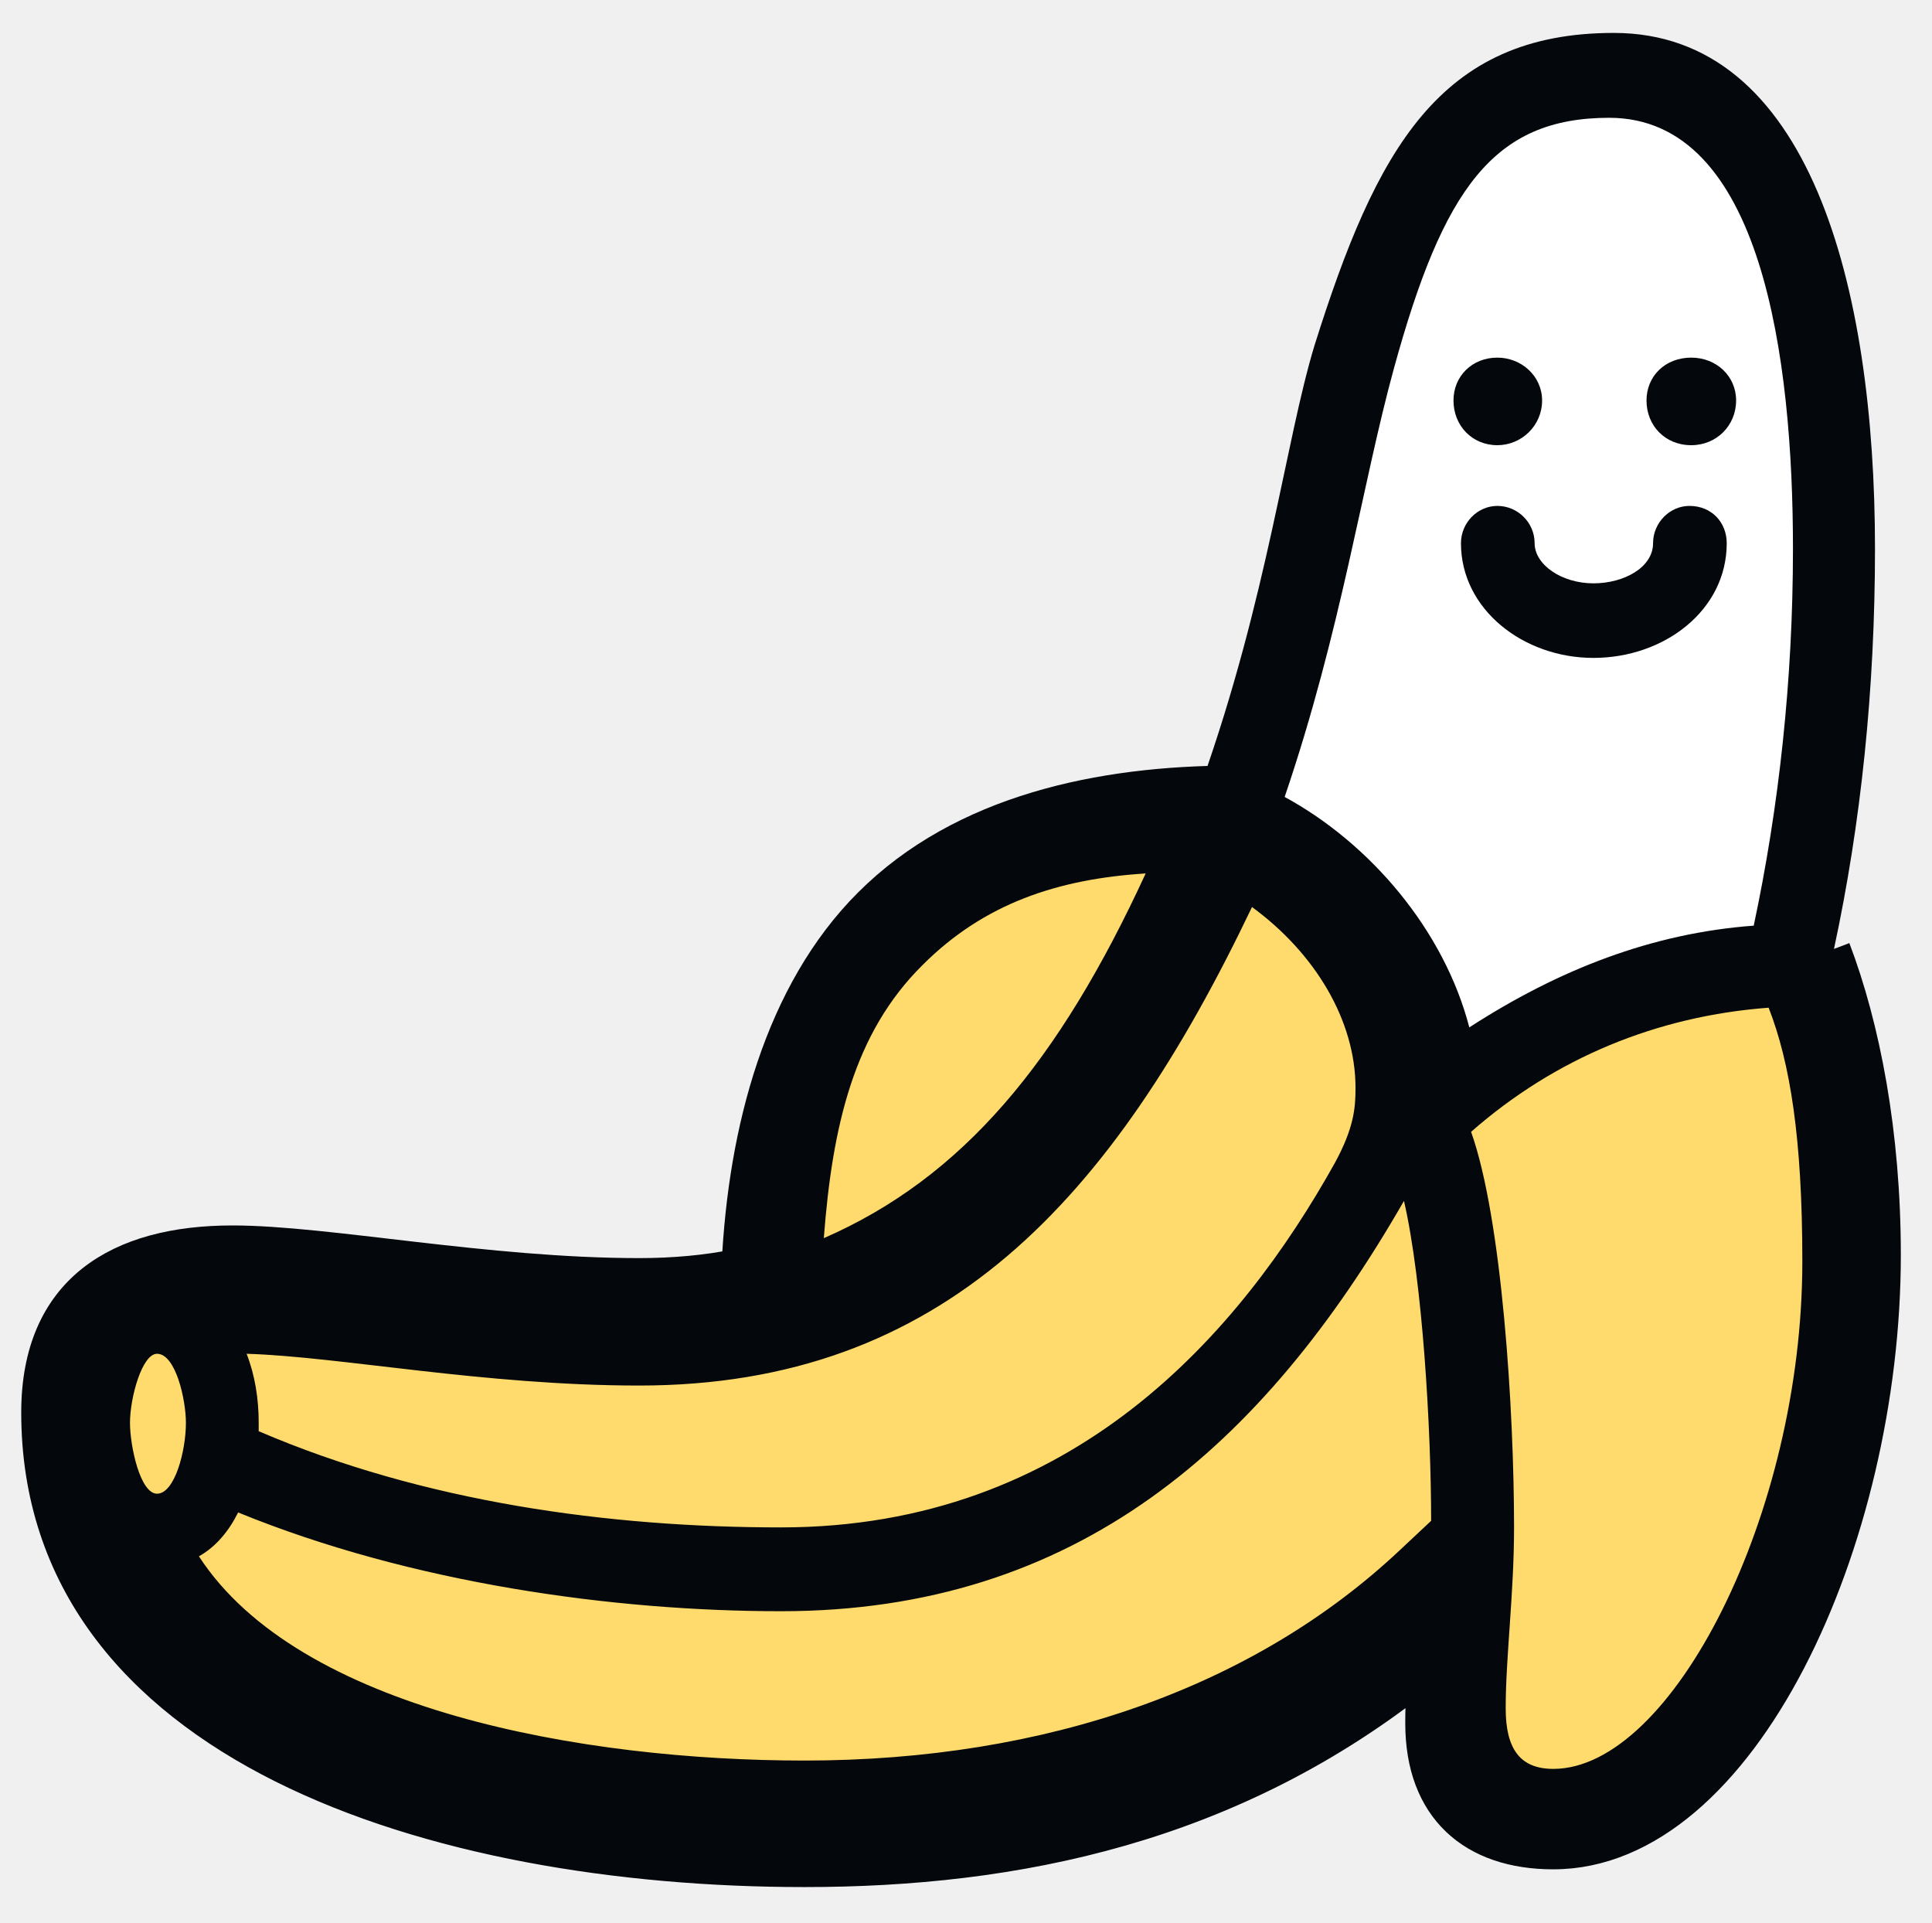
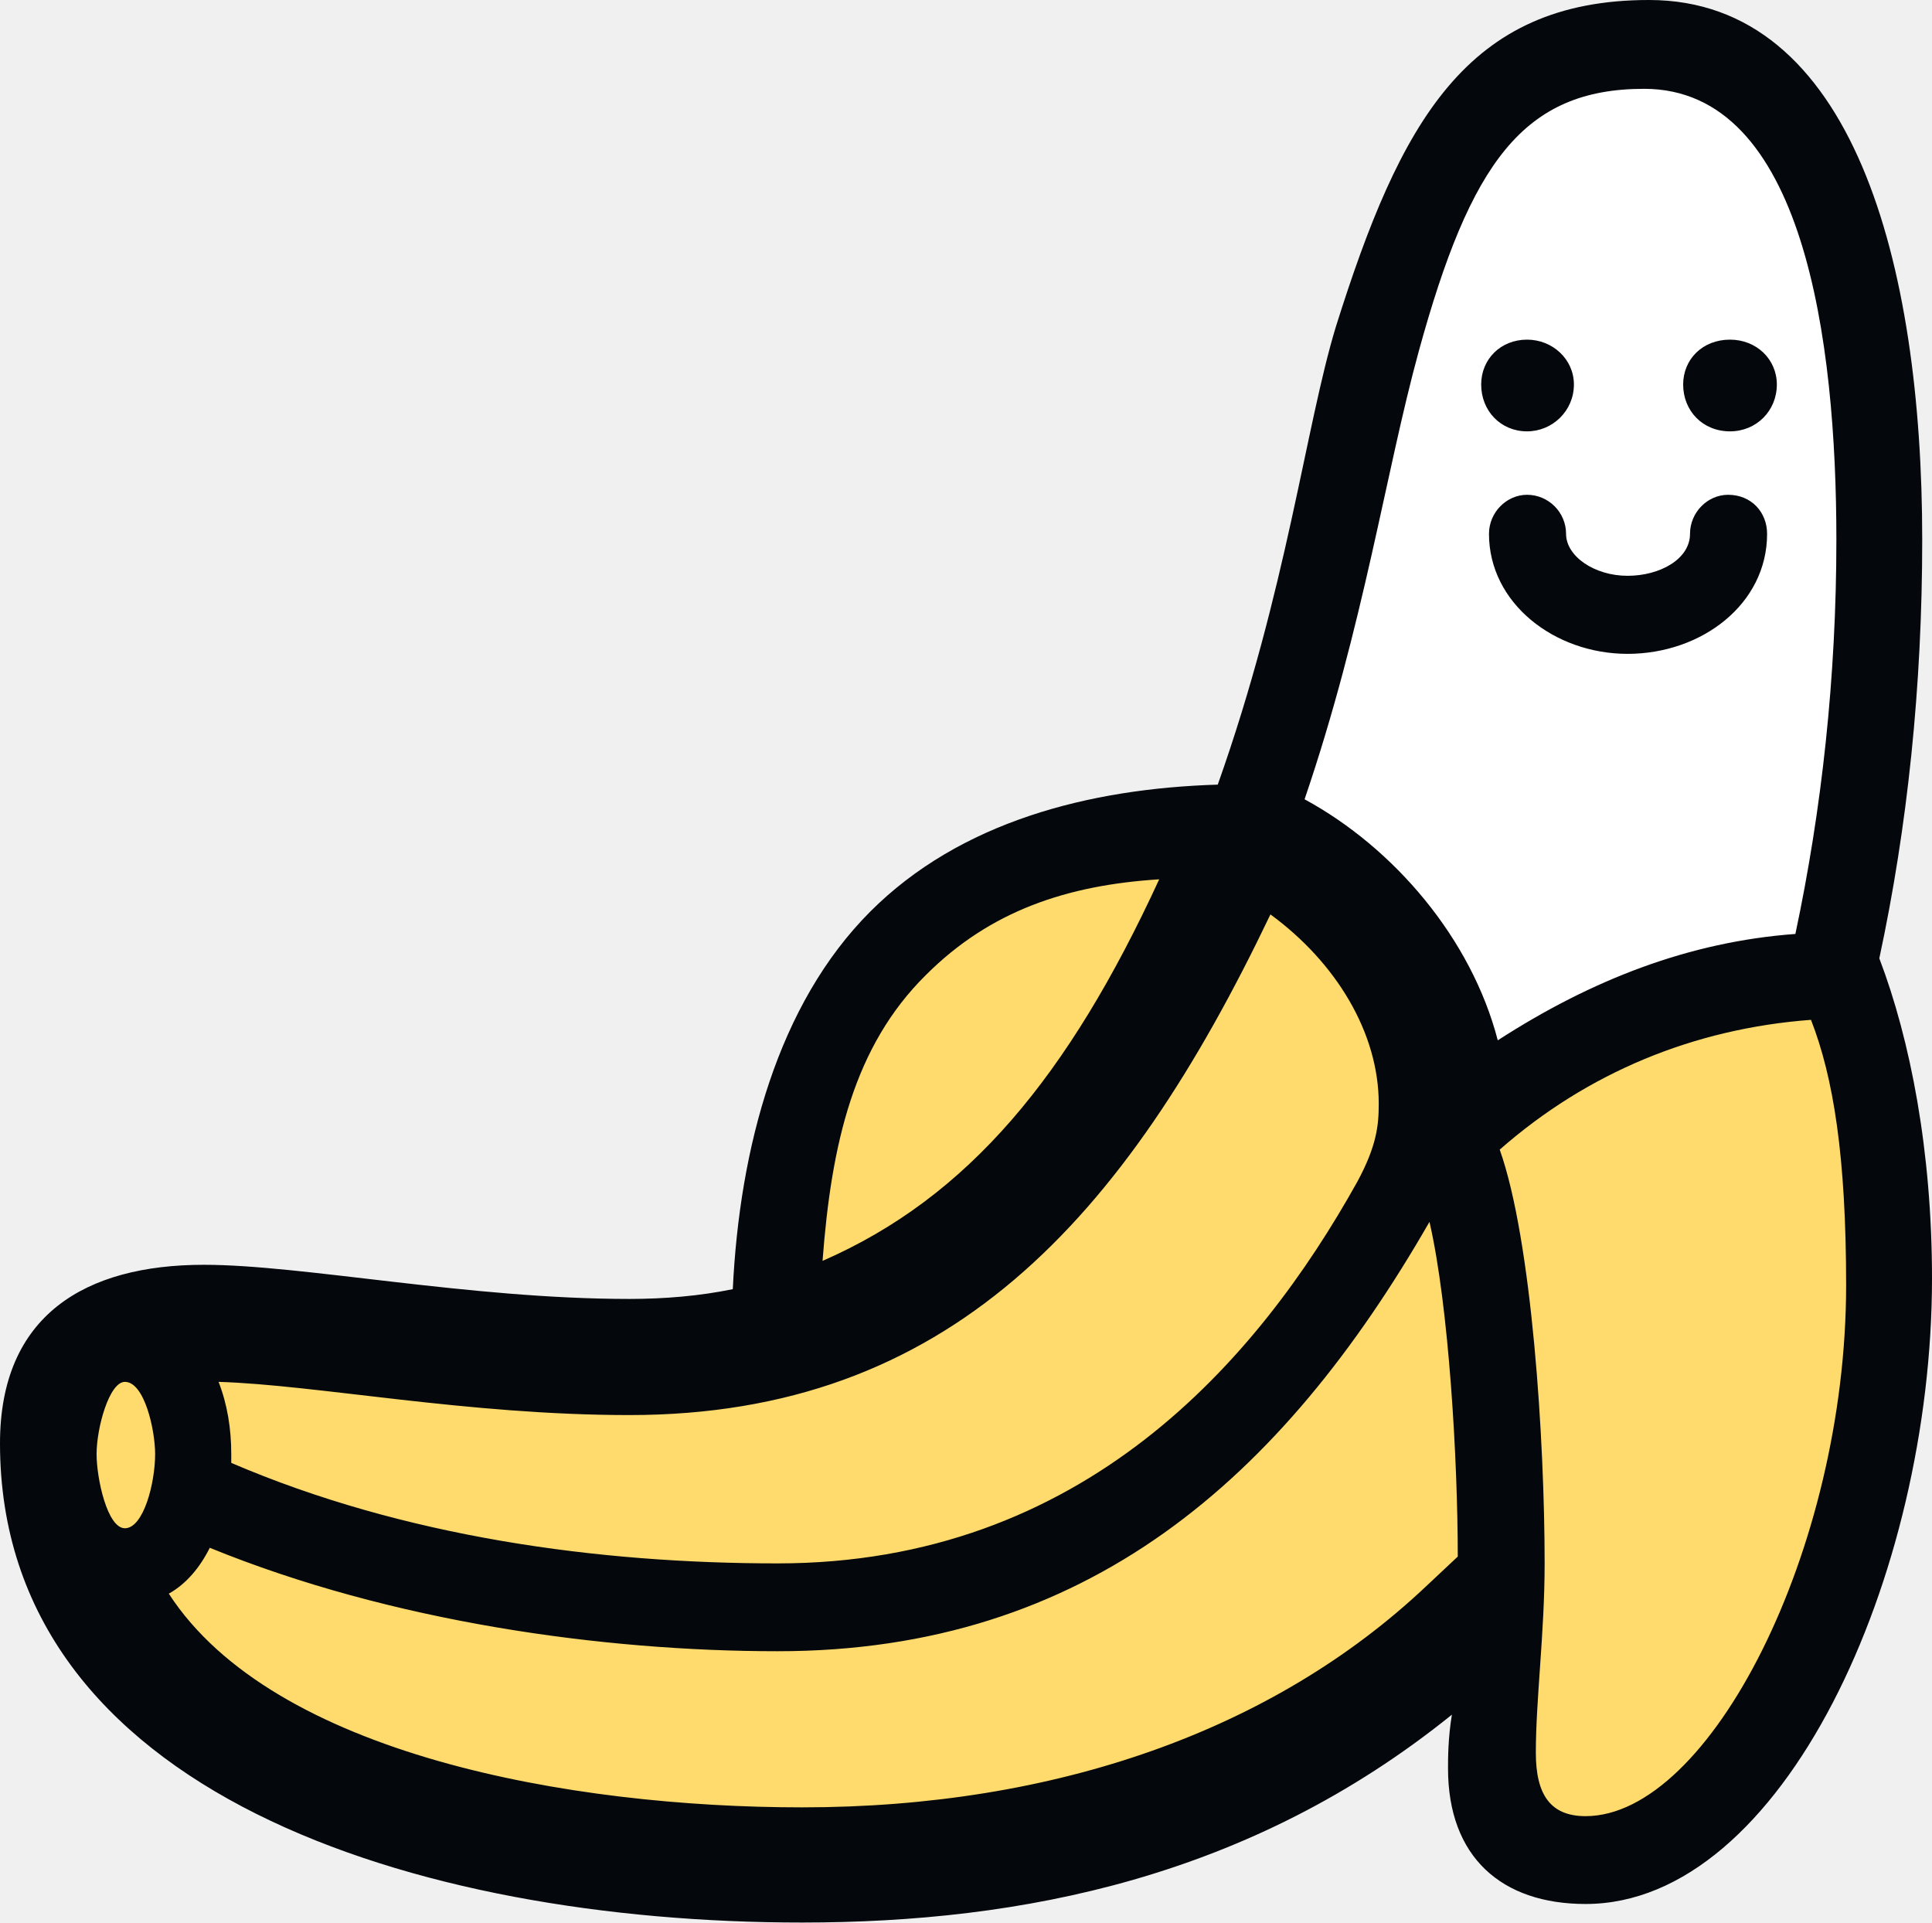
- <svg xmlns="http://www.w3.org/2000/svg" id="Layer_1" data-name="Layer 1" viewBox="-1.0 -1.0 58.693 58.407">
+ <svg xmlns="http://www.w3.org/2000/svg" id="Layer_1" data-name="Layer 1" viewBox="0 0 56.693 56.407">
  <defs>
    <style>
-       /* The colour shapes are stroked in the outline's own black even though
-          the outline is a shape of its own drawn on top: the fills run all the
-          way out to the silhouette, and an antialiased fill edge that
-          coincides with the outline's edge blends the fill into the page - a
-          yellow fringe on the site's dark background.  The stroke buries that
-          seam under black; everywhere else it hides under the outline shape.
-          Dropping these is how the fringe came back once already. */
      .cls-1 {
-         stroke: #04070b;
-         stroke-width: 1;
-         stroke-linejoin: round;
        fill: #FFDA6C;
      }

      .cls-2 {
-         stroke: #04070b;
-         stroke-width: 1;
-         stroke-linejoin: round;
        fill: #fff;
      }

      .cls-3 {
        fill: #04070b;
      }
    </style>
  </defs>
-   <path class="cls-1" d="M 54.715 27.824 L 42.051 32.359 L 36.496 22.754 C 32.445 22.754 28.25 23.633 25.418 26.465 C 22.727 29.156 21.621 33.324 21.422 37.43 C 20.461 37.629 19.438 37.715 18.418 37.715 C 13.773 37.715 8.926 36.723 6.062 36.723 C 2.609 36.723 0.145 38.195 0.145 41.906 C 0.145 52.051 12.242 55.82 23.434 55.82 C 29.809 55.82 36.441 54.516 42.305 49.785 C 42.191 50.465 42.191 51.059 42.191 51.344 C 42.191 53.922 43.75 55.281 46.188 55.281 C 51.91 55.281 56.246 45.762 56.246 37.121 C 56.246 33.434 55.621 30.207 54.715 27.824" />
-   <path class="cls-1" d="M 6.062 37.219 C 2.465 37.219 0.637 38.797 0.637 41.906 C 0.637 51.812 12.918 55.324 23.434 55.324 C 30.98 55.324 37.051 53.387 41.996 49.402 L 43.008 48.582 L 42.793 49.867 C 42.688 50.508 42.688 51.07 42.688 51.344 C 42.688 53.566 43.93 54.785 46.188 54.785 C 50.703 54.785 55.75 47.23 55.75 37.121 C 55.75 33.977 55.281 30.922 54.418 28.457 L 47.418 29.477 L 42.34 32.273 L 40.477 27.473 L 36.211 23.25 C 31.598 23.297 28.086 24.496 25.77 26.816 C 22.871 29.715 22.074 34.199 21.918 37.453 L 21.898 37.84 L 21.523 37.914 C 20.574 38.109 19.531 38.211 18.418 38.211 C 15.785 38.211 13.109 37.898 10.746 37.621 C 8.895 37.402 7.293 37.219 6.062 37.219" />
-   <path class="cls-2" d="M 43.277 31.066 C 42.383 27.938 39.766 25.137 36.715 23.633 C 38.738 18.242 39.469 13.547 40.594 9.812 C 42.352 4.004 44.141 1.715 48.25 1.715 C 53.688 1.715 54.781 9.512 54.781 15.625 C 54.781 19.867 54.285 23.961 53.387 27.785 C 49.773 28.027 46.461 29.199 43.277 31.066" />
-   <path class="cls-3" d="M 23.434 55.82 C 29.809 55.82 36.438 54.516 42.305 49.785 C 42.191 50.465 42.191 51.059 42.191 51.344 C 42.191 53.922 43.75 55.281 46.188 55.281 C 51.91 55.281 56.246 45.762 56.246 37.117 C 56.246 33.434 55.621 30.207 54.715 27.824 C 55.539 24 55.961 19.918 55.961 15.668 C 55.961 7.652 53.953 0 48.027 0 C 42.73 0 40.805 3.543 38.934 9.492 C 38.055 12.383 37.516 17.113 35.504 22.781 C 31.766 22.895 28.023 23.859 25.418 26.465 C 22.727 29.156 21.621 33.324 21.422 37.43 C 20.461 37.629 19.438 37.715 18.418 37.715 C 13.773 37.715 8.926 36.723 6.066 36.723 C 2.609 36.723 0.145 38.195 0.145 41.906 C 0.145 52.051 12.242 55.82 23.434 55.82 M 2.949 42.219 C 2.949 41.453 3.316 40.121 3.77 40.121 C 4.336 40.121 4.648 41.512 4.648 42.219 C 4.648 43.07 4.309 44.371 3.77 44.371 C 3.258 44.371 2.949 42.926 2.949 42.219 M 5.043 46.273 C 5.555 45.988 5.953 45.508 6.234 44.941 C 11.504 47.094 17.652 47.941 22.727 47.941 C 31.707 47.941 37.375 42.926 41.652 35.477 C 42.219 37.941 42.477 42.418 42.477 45.195 L 41.539 46.074 C 37.121 50.238 30.801 52.477 23.434 52.477 C 16.719 52.477 8.078 50.945 5.043 46.273 M 6.492 40.121 C 9.324 40.207 13.715 41.086 18.418 41.086 C 27.656 41.086 32.785 35.449 37.035 26.551 C 38.934 27.938 40.18 29.98 40.18 32.047 C 40.18 32.672 40.125 33.266 39.559 34.312 C 36.668 39.5 31.594 45.395 22.727 45.395 C 17.512 45.395 11.875 44.629 6.859 42.473 L 6.859 42.219 C 6.859 41.484 6.746 40.773 6.492 40.121 M 24.027 36.609 C 24.285 33.207 24.938 30.375 27.031 28.309 C 28.902 26.438 31.141 25.699 33.805 25.531 C 31.168 31.254 28.25 34.766 24.027 36.609 M 38.027 23.207 C 39.754 18.133 40.379 13.715 41.344 10.199 C 42.844 4.73 44.375 2.578 47.887 2.578 C 52.535 2.578 53.469 9.918 53.469 15.668 C 53.469 19.664 53.043 23.52 52.277 27.117 C 49.191 27.344 46.355 28.449 43.637 30.207 C 42.871 27.258 40.633 24.625 38.027 23.207 M 43.156 11.164 C 43.156 11.93 43.723 12.523 44.488 12.523 C 45.223 12.523 45.848 11.93 45.848 11.164 C 45.848 10.426 45.223 9.863 44.488 9.863 C 43.723 9.863 43.156 10.426 43.156 11.164 M 43.383 15.5 C 43.383 17.512 45.281 18.984 47.406 18.984 C 49.559 18.984 51.457 17.539 51.457 15.5 C 51.457 14.875 51.004 14.367 50.324 14.367 C 49.73 14.367 49.219 14.875 49.219 15.5 C 49.219 16.234 48.34 16.719 47.406 16.719 C 46.441 16.719 45.621 16.152 45.621 15.5 C 45.621 14.875 45.109 14.367 44.488 14.367 C 43.891 14.367 43.383 14.875 43.383 15.5 M 43.691 33.379 C 46.242 31.141 49.332 29.863 52.73 29.609 C 53.383 31.281 53.754 33.578 53.754 37.316 C 53.754 44.996 49.785 52.73 46.188 52.73 C 45.168 52.73 44.742 52.109 44.742 50.891 C 44.742 49.332 44.996 47.406 44.996 45.395 C 44.996 41.824 44.629 36.016 43.691 33.379 M 49.02 11.164 C 49.02 11.93 49.586 12.523 50.379 12.523 C 51.145 12.523 51.742 11.93 51.742 11.164 C 51.742 10.426 51.145 9.863 50.379 9.863 C 49.586 9.863 49.02 10.426 49.02 11.164" />
+   <path class="cls-1" d="M5.984,37.609c-3.639,0-5.484,1.595-5.484,4.739 c0,10.008,12.409,13.559,23.036,13.559c7.627,0,13.762-1.959,18.757-5.987 l1.024-0.827l-0.218,1.299c-0.108,0.646-0.108,1.218-0.108,1.492 c0,2.244,1.257,3.479,3.538,3.479c4.562,0,9.664-7.635,9.664-17.853 c0-3.179-0.476-6.264-1.346-8.754l-7.074,1.03l-5.132,2.826l-1.884-4.85 l-4.31-4.268c-4.661,0.048-8.211,1.259-10.554,3.604 c-2.928,2.928-3.733,7.462-3.892,10.751l-0.019,0.387l-0.38,0.078 c-0.956,0.197-2.011,0.297-3.136,0.297c-2.66,0-5.365-0.315-7.751-0.595 C8.843,37.797,7.226,37.609,5.984,37.609z" />
+   <path class="cls-2" d="M53.805,28.079 M43.588,31.395c-0.904-3.164-3.551-5.993-6.632-7.514 c2.044-5.445,2.781-10.191,3.919-13.962c1.776-5.871,3.584-8.183,7.737-8.183 c5.494,0,6.599,7.879,6.599,14.054c0,4.289-0.502,8.426-1.407,12.29 C50.154,28.322,46.804,29.508,43.588,31.395" />
+   <path class="cls-3" d="M49.391,11.282c0,0.773,0.573,1.374,1.375,1.374 c0.773,0,1.374-0.601,1.374-1.374c0-0.745-0.601-1.317-1.374-1.317 C49.964,9.965,49.391,10.537,49.391,11.282 M44.008,33.73 c2.577-2.262,5.698-3.551,9.134-3.808c0.659,1.689,1.031,4.008,1.031,7.788 c0,7.759-4.009,15.576-7.645,15.576c-1.031,0-1.46-0.63-1.46-1.861 c0-1.575,0.258-3.522,0.258-5.555C45.326,42.262,44.953,36.393,44.008,33.73 M43.693,15.663c0,2.032,1.919,3.521,4.066,3.521c2.176,0,4.095-1.46,4.095-3.521 c0-0.63-0.458-1.146-1.145-1.146c-0.602,0-1.117,0.516-1.117,1.146 c0,0.744-0.888,1.231-1.833,1.231c-0.973,0-1.804-0.573-1.804-1.231 c0-0.63-0.515-1.146-1.145-1.146C44.209,14.517,43.693,15.033,43.693,15.663 M43.464,11.282c0,0.773,0.573,1.374,1.346,1.374c0.745,0,1.375-0.601,1.375-1.374 c0-0.745-0.63-1.317-1.375-1.317C44.037,9.965,43.464,10.537,43.464,11.282 M38.282,23.451c1.746-5.126,2.376-9.592,3.35-13.143 c1.517-5.526,3.064-7.702,6.614-7.702c4.696,0,5.641,7.416,5.641,13.228 c0,4.038-0.43,7.932-1.203,11.568c-3.121,0.229-5.984,1.346-8.733,3.121 C43.178,27.545,40.916,24.882,38.282,23.451 M24.137,36.994 c0.258-3.436,0.917-6.299,3.035-8.389c1.89-1.89,4.152-2.635,6.844-2.806 C31.353,31.582,28.404,35.133,24.137,36.994 M6.414,40.544 c2.863,0.086,7.301,0.974,12.054,0.974c9.334,0,14.517-5.698,18.812-14.689 c1.918,1.403,3.178,3.465,3.178,5.555c0,0.63-0.057,1.231-0.63,2.291 c-2.92,5.24-8.046,11.195-17.008,11.195c-5.268,0-10.966-0.773-16.034-2.949 V42.663C6.786,41.919,6.671,41.203,6.414,40.544 M4.953,46.758 c0.516-0.287,0.917-0.773,1.203-1.346c5.326,2.176,11.539,3.035,16.664,3.035 c9.077,0,14.803-5.068,19.127-12.598c0.573,2.491,0.83,7.015,0.83,9.821 l-0.945,0.887c-4.466,4.209-10.851,6.471-18.296,6.471 C16.75,53.028,8.017,51.482,4.953,46.758 M2.834,42.663 c0-0.773,0.373-2.119,0.831-2.119c0.572,0,0.887,1.403,0.887,2.119 c0,0.859-0.343,2.176-0.887,2.176C3.149,44.839,2.834,43.379,2.834,42.663 M23.536,56.407c6.442,0,13.142-1.317,19.069-6.099 c-0.114,0.687-0.114,1.289-0.114,1.575c0,2.606,1.575,3.98,4.037,3.98 c5.784,0,10.165-9.621,10.165-18.354c0-3.722-0.63-6.986-1.546-9.391 c0.83-3.866,1.259-7.989,1.259-12.284C56.406,7.731,54.374,0,48.389,0 c-5.354,0-7.301,3.58-9.191,9.592c-0.887,2.921-1.432,7.703-3.464,13.429 c-3.78,0.115-7.559,1.088-10.194,3.722c-2.72,2.721-3.837,6.93-4.037,11.081 c-0.973,0.201-2.004,0.287-3.035,0.287c-4.696,0-9.592-1.002-12.484-1.002 C2.491,37.109,0,38.597,0,42.348C0,52.599,12.226,56.407,23.536,56.407" />
</svg>
